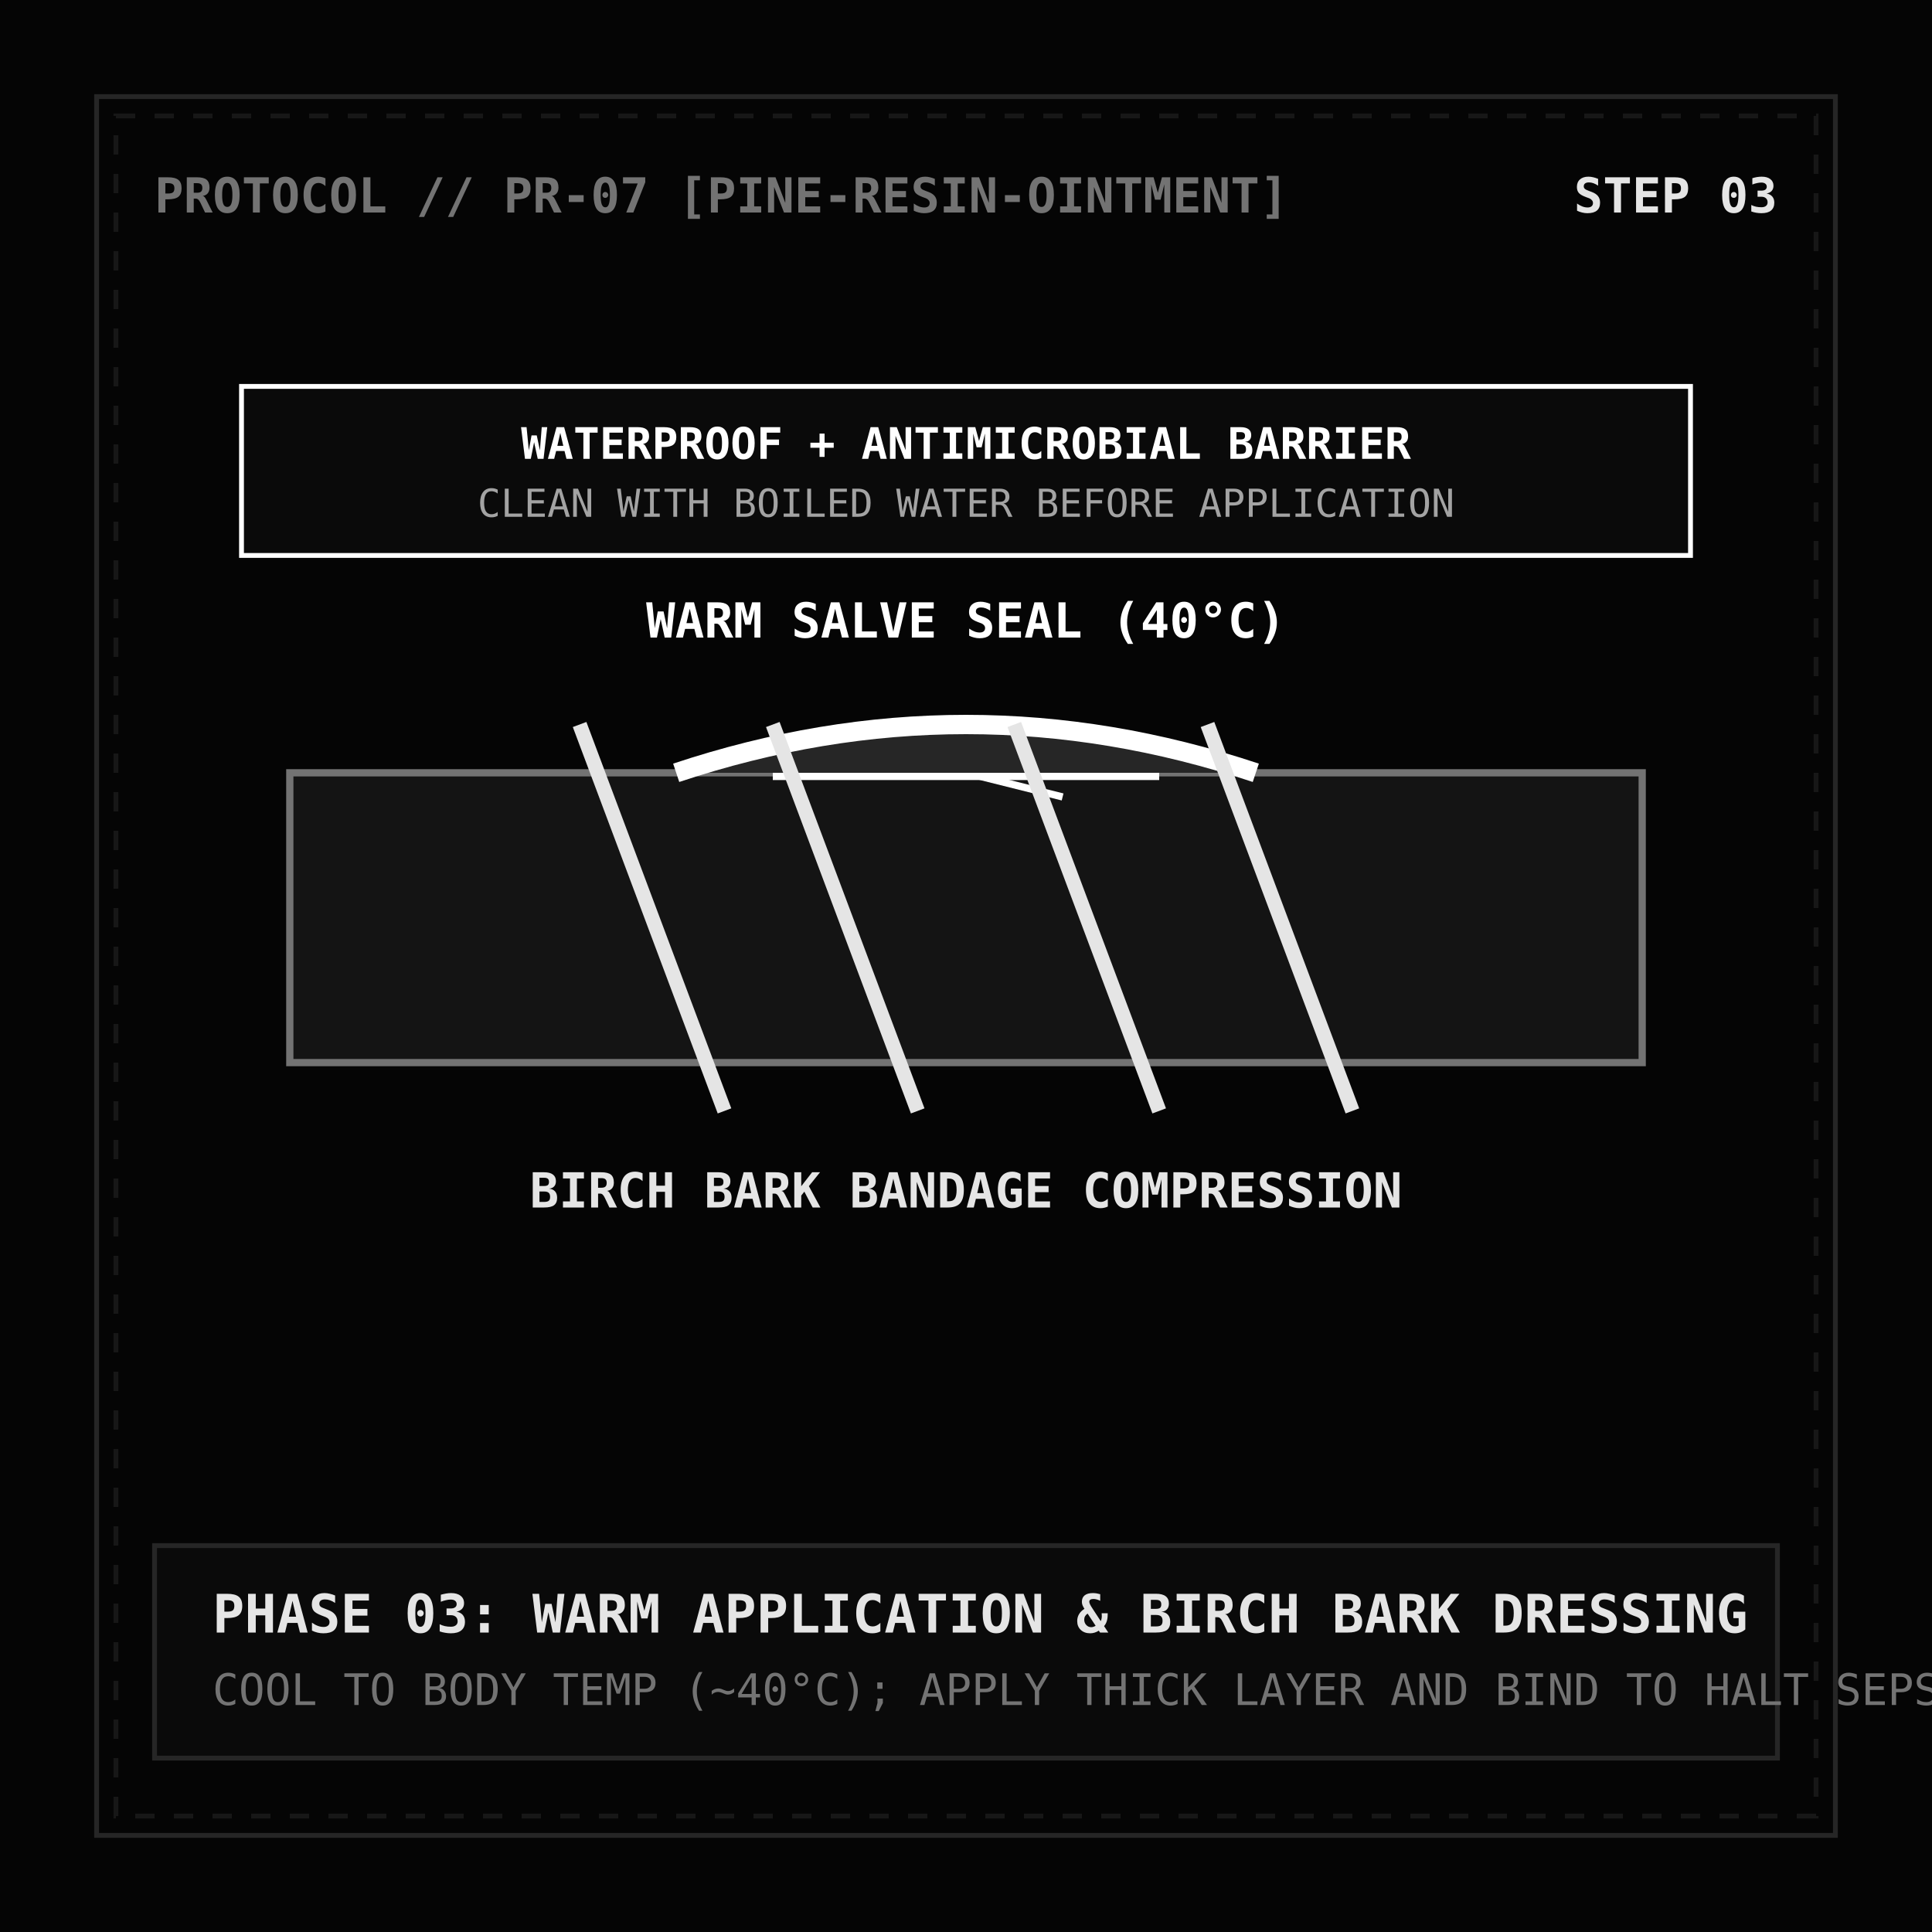
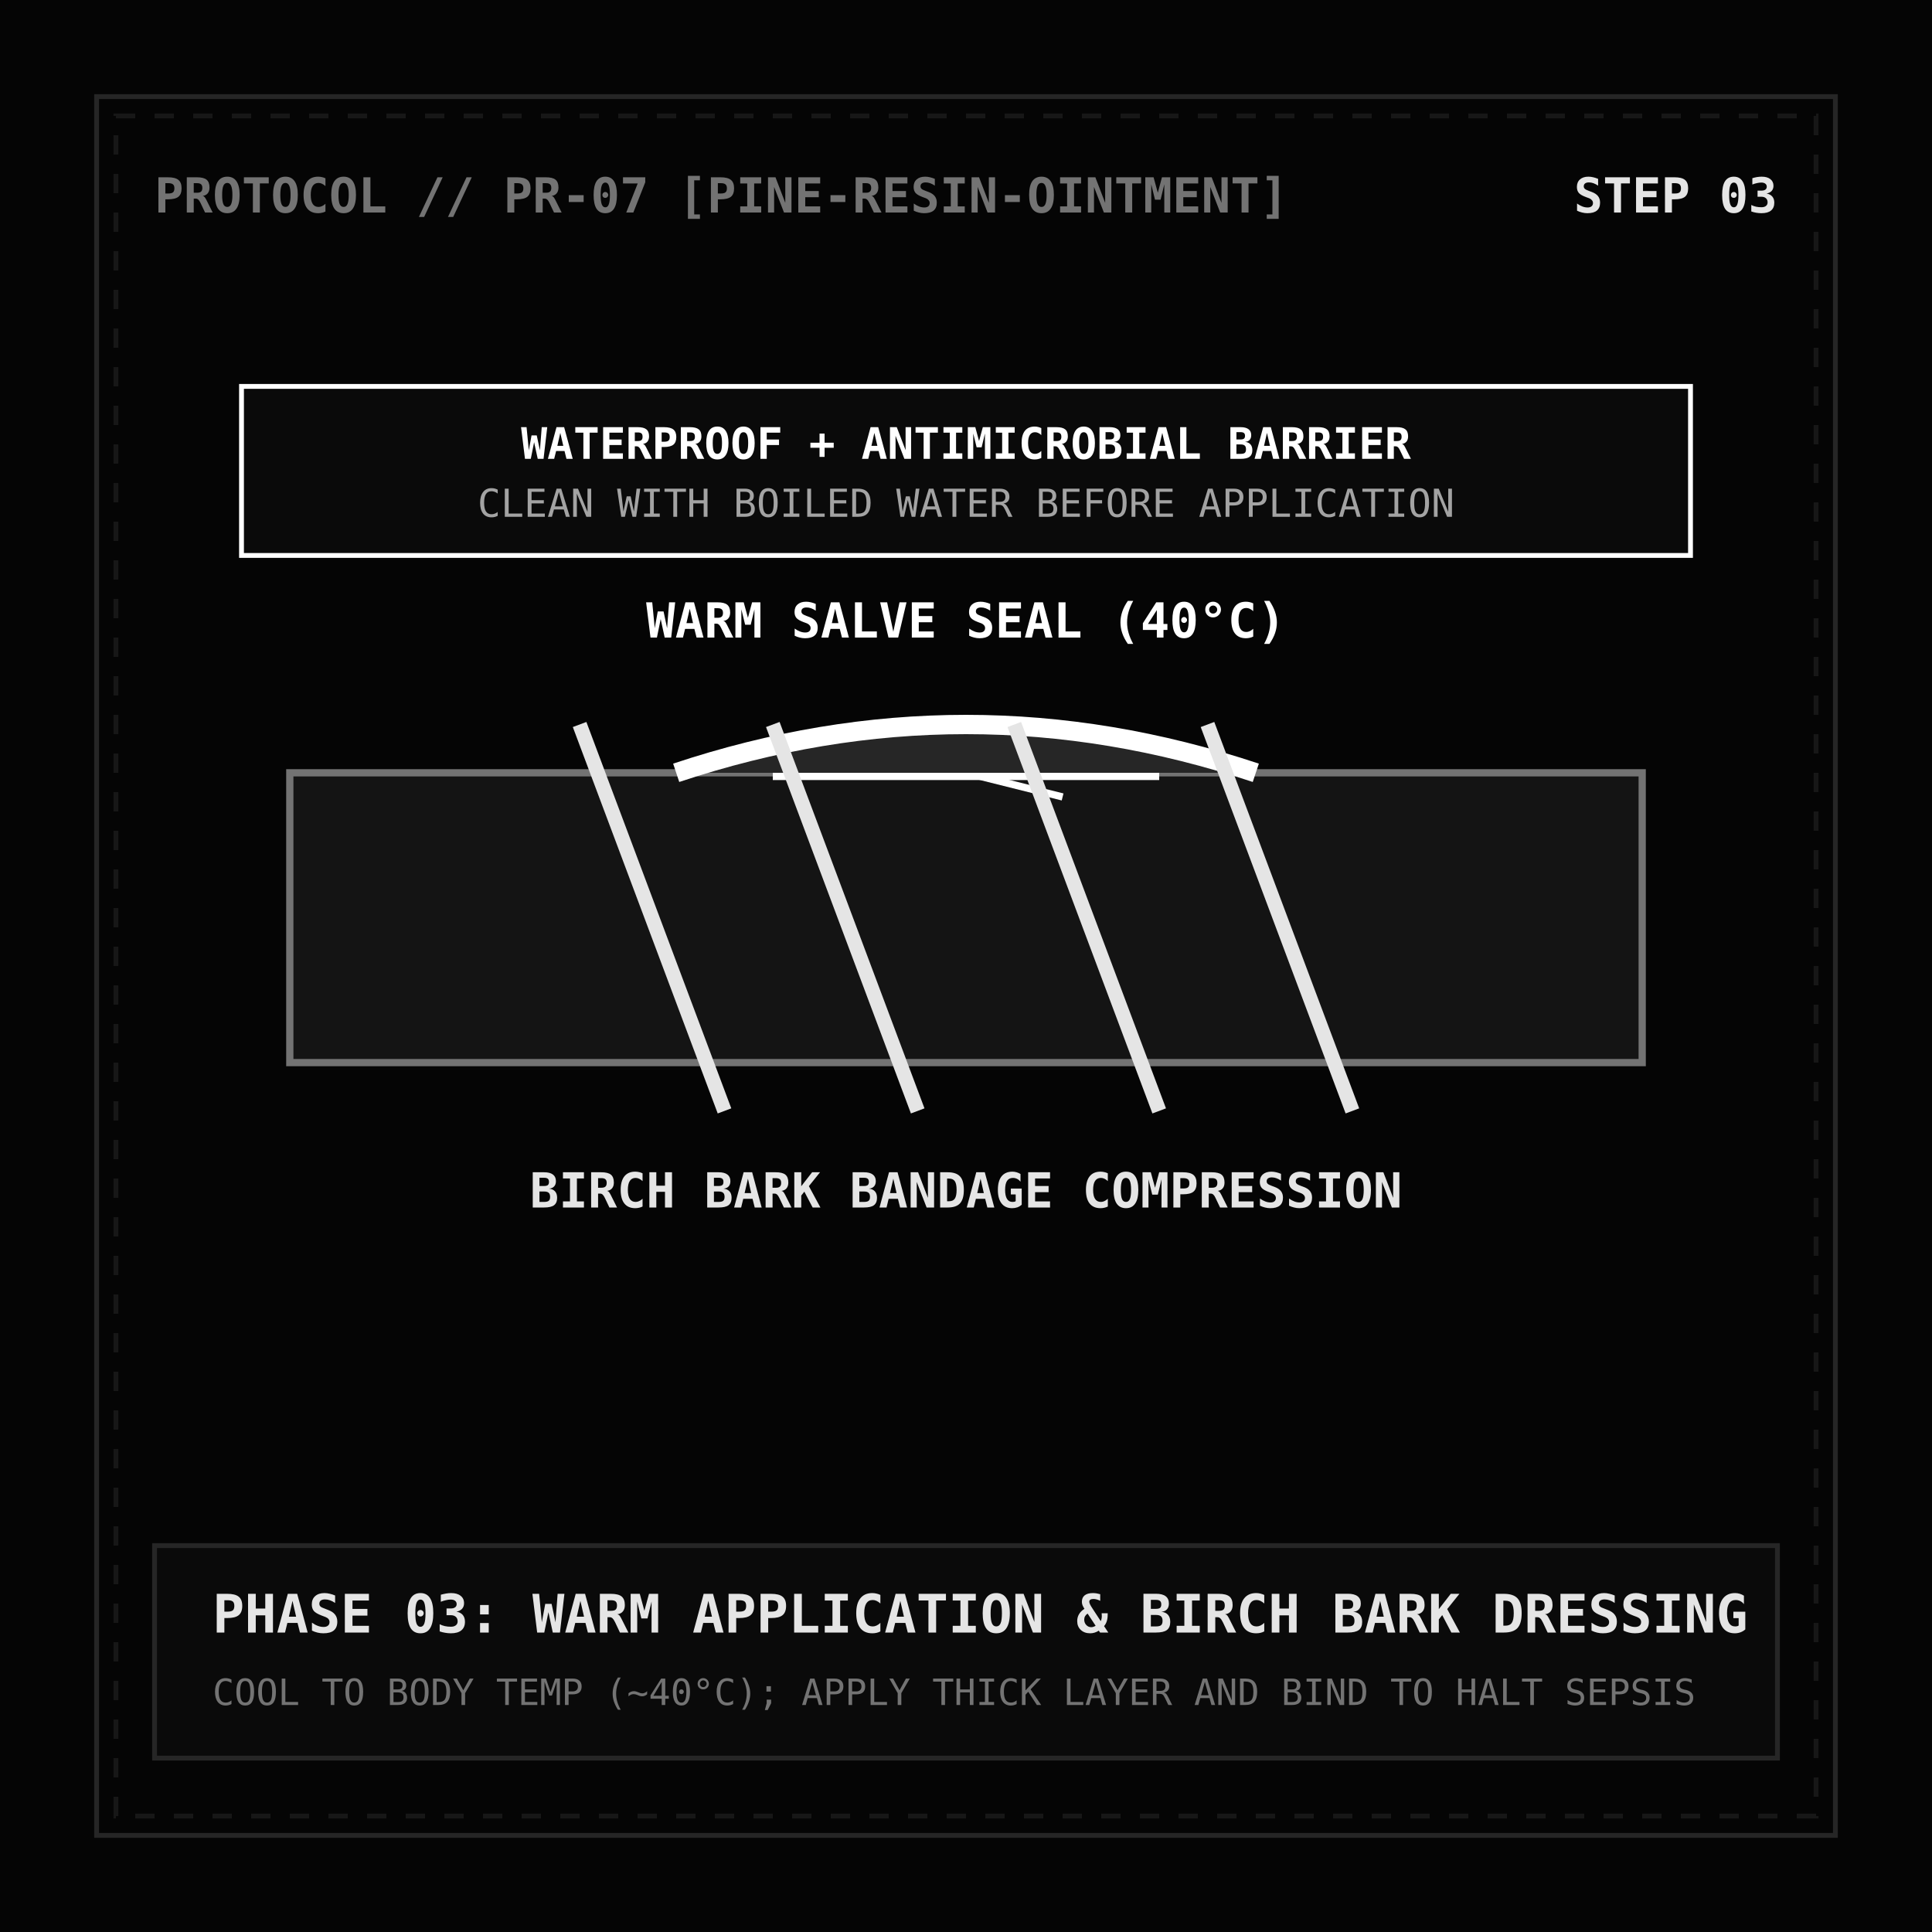
<svg xmlns="http://www.w3.org/2000/svg" viewBox="0 0 400 400" width="400" height="400">
  <rect width="400" height="400" fill="#050505" />
  <rect x="20" y="20" width="360" height="360" fill="none" stroke="#262626" stroke-width="1" />
  <rect x="24" y="24" width="352" height="352" fill="none" stroke="#171717" stroke-width="1" stroke-dasharray="4 4" />
  <text x="32" y="44" fill="#737373" font-family="monospace" font-size="10" font-weight="bold">PROTOCOL // PR-07 [PINE-RESIN-OINTMENT]</text>
  <text x="368" y="44" fill="#E5E5E5" font-family="monospace" font-size="10" font-weight="bold" text-anchor="end">STEP 03</text>
  <rect x="60" y="160" width="280" height="60" fill="#141414" stroke="#737373" stroke-width="1.5" />
  <line x1="160" y1="160" x2="240" y2="160" stroke="#FFFFFF" stroke-width="3" />
  <line x1="180" y1="155" x2="220" y2="165" stroke="#FFFFFF" stroke-width="1.5" />
  <path d="M 140 160 Q 200 140 260 160" fill="#262626" stroke="#FFFFFF" stroke-width="4" />
  <text x="200" y="132" fill="#FFFFFF" font-family="monospace" font-size="10" text-anchor="middle" font-weight="bold">WARM SALVE SEAL (40°C)</text>
  <path d="M 120 150 L 150 230 M 160 150 L 190 230 M 210 150 L 240 230 M 250 150 L 280 230" stroke="#E5E5E5" stroke-width="3" />
  <text x="200" y="250" fill="#E5E5E5" font-family="monospace" font-size="10" text-anchor="middle" font-weight="bold">BIRCH BARK BANDAGE COMPRESSION</text>
  <rect x="50" y="80" width="300" height="35" fill="#0A0A0A" stroke="#FFFFFF" stroke-width="1" />
  <text x="200" y="95" fill="#FFFFFF" font-family="monospace" font-size="9" text-anchor="middle" font-weight="bold">WATERPROOF + ANTIMICROBIAL BARRIER</text>
  <text x="200" y="107" fill="#A3A3A3" font-family="monospace" font-size="8" text-anchor="middle">CLEAN WITH BOILED WATER BEFORE APPLICATION</text>
  <rect x="32" y="320" width="336" height="44" fill="#0A0A0A" stroke="#262626" stroke-width="1" />
  <text x="44" y="338" fill="#E5E5E5" font-family="monospace" font-size="11" font-weight="bold">PHASE 03: WARM APPLICATION &amp; BIRCH BARK DRESSING</text>
-   <text x="44" y="353" fill="#737373" font-family="monospace" font-size="9">COOL TO BODY TEMP (~40°C); APPLY THICK LAYER AND BIND TO HALT SEPSIS</text>
+   <text x="44" y="353" fill="#737373" font-family="monospace" font-size="7.5">COOL TO BODY TEMP (~40°C); APPLY THICK LAYER AND BIND TO HALT SEPSIS</text>
</svg>
